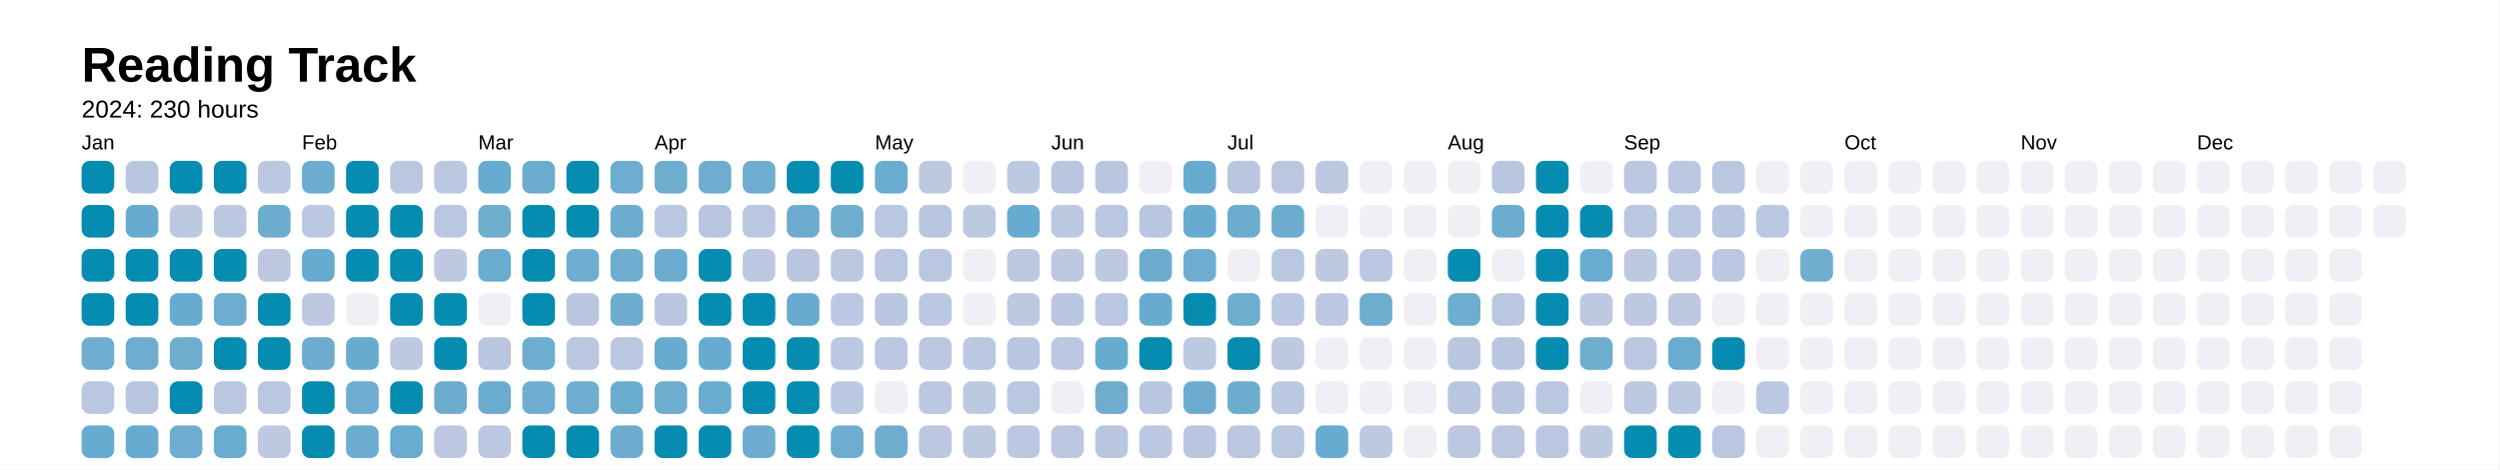
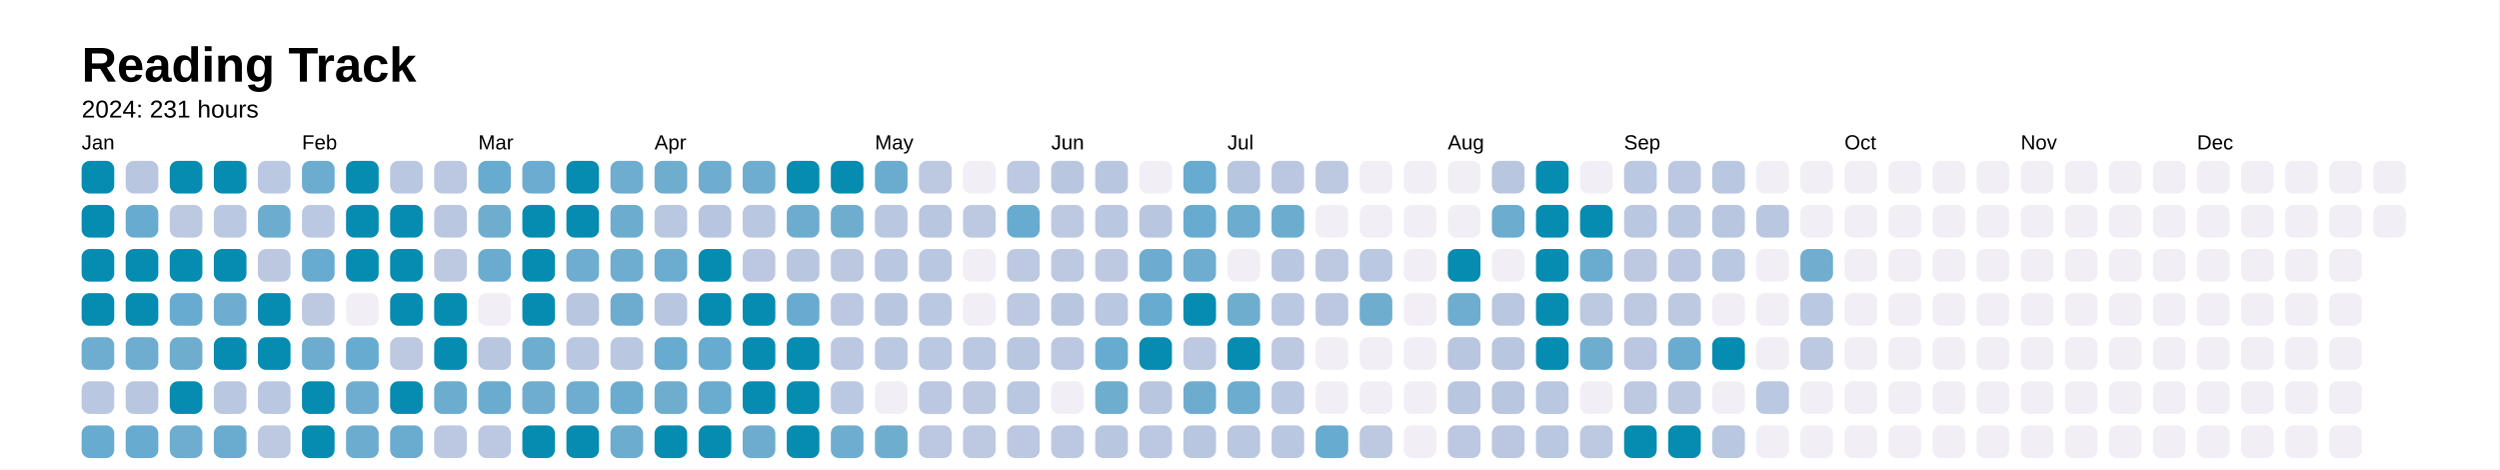
<svg xmlns="http://www.w3.org/2000/svg" baseProfile="full" height="57.5mm" version="1.1" viewBox="0,0,306.2,57.5" width="306.2mm">
  <defs />
  <rect fill="#FFFFFF" height="57.5" width="306.2" x="0" y="0" />
  <text fill="#000000" style="font-size:6px; font-family:Arial; font-weight:bold;" x="10" y="10">Reading Track</text>
-   <text fill="#000000" style="font-size:3px; font-family:Arial;" x="10" y="14.4">2024: 230 hours</text>
+   <text fill="#000000" style="font-size:3px; font-family:Arial;" x="10" y="14.4">2024: 231 hours</text>
  <text fill="#000000" style="font-size:2.5px; font-family:Arial" x="10" y="18.3">Jan</text>
  <rect fill="#058cb0" height="4" rx="1" ry="1" width="4" x="10" y="19.7" />
  <rect fill="#058cb0" height="4" rx="1" ry="1" width="4" x="10" y="25.1" />
  <rect fill="#058cb0" height="4" rx="1" ry="1" width="4" x="10" y="30.5" />
  <rect fill="#058cb0" height="4" rx="1" ry="1" width="4" x="10" y="35.9" />
  <rect fill="#6eadcf" height="4" rx="1" ry="1" width="4" x="10" y="41.3" />
  <rect fill="#bac7e0" height="4" rx="1" ry="1" width="4" x="10" y="46.7" />
  <rect fill="#67abd0" height="4" rx="1" ry="1" width="4" x="10" y="52.1" />
  <rect fill="#b8c6e0" height="4" rx="1" ry="1" width="4" x="15.4" y="19.7" />
  <rect fill="#68abd0" height="4" rx="1" ry="1" width="4" x="15.4" y="25.1" />
  <rect fill="#058cb0" height="4" rx="1" ry="1" width="4" x="15.4" y="30.5" />
  <rect fill="#058cb0" height="4" rx="1" ry="1" width="4" x="15.4" y="35.9" />
  <rect fill="#6eadcf" height="4" rx="1" ry="1" width="4" x="15.4" y="41.3" />
  <rect fill="#b9c6e0" height="4" rx="1" ry="1" width="4" x="15.4" y="46.7" />
  <rect fill="#67abd0" height="4" rx="1" ry="1" width="4" x="15.4" y="52.1" />
  <rect fill="#058cb0" height="4" rx="1" ry="1" width="4" x="20.8" y="19.7" />
  <rect fill="#bcc9e1" height="4" rx="1" ry="1" width="4" x="20.8" y="25.1" />
  <rect fill="#058cb0" height="4" rx="1" ry="1" width="4" x="20.8" y="30.5" />
  <rect fill="#68abd0" height="4" rx="1" ry="1" width="4" x="20.8" y="35.9" />
  <rect fill="#6fadcf" height="4" rx="1" ry="1" width="4" x="20.8" y="41.3" />
  <rect fill="#058cb0" height="4" rx="1" ry="1" width="4" x="20.8" y="46.7" />
  <rect fill="#6eadcf" height="4" rx="1" ry="1" width="4" x="20.8" y="52.1" />
  <rect fill="#058cb0" height="4" rx="1" ry="1" width="4" x="26.2" y="19.7" />
  <rect fill="#bbc8e1" height="4" rx="1" ry="1" width="4" x="26.2" y="25.1" />
  <rect fill="#058cb0" height="4" rx="1" ry="1" width="4" x="26.2" y="30.5" />
  <rect fill="#6eadcf" height="4" rx="1" ry="1" width="4" x="26.2" y="35.9" />
  <rect fill="#058cb0" height="4" rx="1" ry="1" width="4" x="26.2" y="41.3" />
  <rect fill="#b9c7e0" height="4" rx="1" ry="1" width="4" x="26.2" y="46.7" />
  <rect fill="#6aacd0" height="4" rx="1" ry="1" width="4" x="26.2" y="52.1" />
  <rect fill="#bbc8e1" height="4" rx="1" ry="1" width="4" x="31.6" y="19.7" />
  <rect fill="#6caccf" height="4" rx="1" ry="1" width="4" x="31.6" y="25.1" />
  <rect fill="#bbc8e0" height="4" rx="1" ry="1" width="4" x="31.6" y="30.5" />
  <rect fill="#058cb0" height="4" rx="1" ry="1" width="4" x="31.6" y="35.9" />
  <rect fill="#058cb0" height="4" rx="1" ry="1" width="4" x="31.6" y="41.3" />
  <rect fill="#bac7e0" height="4" rx="1" ry="1" width="4" x="31.6" y="46.7" />
  <rect fill="#bcc9e1" height="4" rx="1" ry="1" width="4" x="31.6" y="52.1" />
  <text fill="#000000" style="font-size:2.5px; font-family:Arial" x="37.0" y="18.3">Feb</text>
  <rect fill="#6caccf" height="4" rx="1" ry="1" width="4" x="37.0" y="19.7" />
  <rect fill="#bbc8e1" height="4" rx="1" ry="1" width="4" x="37.0" y="25.1" />
  <rect fill="#68abd0" height="4" rx="1" ry="1" width="4" x="37.0" y="30.5" />
  <rect fill="#bdc9e1" height="4" rx="1" ry="1" width="4" x="37.0" y="35.9" />
  <rect fill="#6daccf" height="4" rx="1" ry="1" width="4" x="37.0" y="41.3" />
  <rect fill="#058cb0" height="4" rx="1" ry="1" width="4" x="37.0" y="46.7" />
  <rect fill="#058cb0" height="4" rx="1" ry="1" width="4" x="37.0" y="52.1" />
  <rect fill="#058cb0" height="4" rx="1" ry="1" width="4" x="42.4" y="19.7" />
  <rect fill="#058cb0" height="4" rx="1" ry="1" width="4" x="42.4" y="25.1" />
  <rect fill="#058cb0" height="4" rx="1" ry="1" width="4" x="42.4" y="30.5" />
  <rect fill="#f1eef6" height="4" rx="1" ry="1" width="4" x="42.4" y="35.9" />
  <rect fill="#67abd0" height="4" rx="1" ry="1" width="4" x="42.4" y="41.3" />
  <rect fill="#6eadcf" height="4" rx="1" ry="1" width="4" x="42.4" y="46.7" />
  <rect fill="#6baccf" height="4" rx="1" ry="1" width="4" x="42.4" y="52.1" />
  <rect fill="#bac7e0" height="4" rx="1" ry="1" width="4" x="47.8" y="19.7" />
  <rect fill="#058cb0" height="4" rx="1" ry="1" width="4" x="47.8" y="25.1" />
  <rect fill="#058cb0" height="4" rx="1" ry="1" width="4" x="47.8" y="30.5" />
  <rect fill="#058cb0" height="4" rx="1" ry="1" width="4" x="47.8" y="35.9" />
  <rect fill="#bdc9e1" height="4" rx="1" ry="1" width="4" x="47.8" y="41.3" />
  <rect fill="#058cb0" height="4" rx="1" ry="1" width="4" x="47.8" y="46.7" />
  <rect fill="#6aacd0" height="4" rx="1" ry="1" width="4" x="47.8" y="52.1" />
  <rect fill="#bcc8e1" height="4" rx="1" ry="1" width="4" x="53.2" y="19.7" />
  <rect fill="#bac7e0" height="4" rx="1" ry="1" width="4" x="53.2" y="25.1" />
  <rect fill="#bdc9e1" height="4" rx="1" ry="1" width="4" x="53.2" y="30.5" />
  <rect fill="#058cb0" height="4" rx="1" ry="1" width="4" x="53.2" y="35.9" />
  <rect fill="#058cb0" height="4" rx="1" ry="1" width="4" x="53.2" y="41.3" />
  <rect fill="#6caccf" height="4" rx="1" ry="1" width="4" x="53.2" y="46.7" />
  <rect fill="#bcc8e1" height="4" rx="1" ry="1" width="4" x="53.2" y="52.1" />
  <text fill="#000000" style="font-size:2.5px; font-family:Arial" x="58.6" y="18.3">Mar</text>
  <rect fill="#68abd0" height="4" rx="1" ry="1" width="4" x="58.6" y="19.7" />
  <rect fill="#6fadcf" height="4" rx="1" ry="1" width="4" x="58.6" y="25.1" />
  <rect fill="#69acd0" height="4" rx="1" ry="1" width="4" x="58.6" y="30.5" />
  <rect fill="#f1eef6" height="4" rx="1" ry="1" width="4" x="58.6" y="35.9" />
  <rect fill="#b9c6e0" height="4" rx="1" ry="1" width="4" x="58.6" y="41.3" />
  <rect fill="#69acd0" height="4" rx="1" ry="1" width="4" x="58.6" y="46.7" />
  <rect fill="#bcc8e1" height="4" rx="1" ry="1" width="4" x="58.6" y="52.1" />
  <rect fill="#6bacd0" height="4" rx="1" ry="1" width="4" x="64" y="19.7" />
  <rect fill="#058cb0" height="4" rx="1" ry="1" width="4" x="64" y="25.1" />
  <rect fill="#058cb0" height="4" rx="1" ry="1" width="4" x="64" y="30.5" />
  <rect fill="#058cb0" height="4" rx="1" ry="1" width="4" x="64" y="35.9" />
  <rect fill="#6dadcf" height="4" rx="1" ry="1" width="4" x="64" y="41.3" />
  <rect fill="#6eadcf" height="4" rx="1" ry="1" width="4" x="64" y="46.7" />
  <rect fill="#058cb0" height="4" rx="1" ry="1" width="4" x="64" y="52.1" />
  <rect fill="#058cb0" height="4" rx="1" ry="1" width="4" x="69.4" y="19.7" />
  <rect fill="#058cb0" height="4" rx="1" ry="1" width="4" x="69.4" y="25.1" />
  <rect fill="#6eadcf" height="4" rx="1" ry="1" width="4" x="69.4" y="30.5" />
  <rect fill="#b9c6e0" height="4" rx="1" ry="1" width="4" x="69.4" y="35.9" />
  <rect fill="#bac7e0" height="4" rx="1" ry="1" width="4" x="69.4" y="41.3" />
  <rect fill="#6eadcf" height="4" rx="1" ry="1" width="4" x="69.4" y="46.7" />
  <rect fill="#058cb0" height="4" rx="1" ry="1" width="4" x="69.4" y="52.1" />
  <rect fill="#6eadcf" height="4" rx="1" ry="1" width="4" x="74.8" y="19.7" />
  <rect fill="#6baccf" height="4" rx="1" ry="1" width="4" x="74.8" y="25.1" />
  <rect fill="#6eadcf" height="4" rx="1" ry="1" width="4" x="74.8" y="30.5" />
  <rect fill="#6daccf" height="4" rx="1" ry="1" width="4" x="74.8" y="35.9" />
  <rect fill="#bac7e0" height="4" rx="1" ry="1" width="4" x="74.8" y="41.3" />
  <rect fill="#69acd0" height="4" rx="1" ry="1" width="4" x="74.8" y="46.7" />
  <rect fill="#6caccf" height="4" rx="1" ry="1" width="4" x="74.8" y="52.1" />
  <text fill="#000000" style="font-size:2.5px; font-family:Arial" x="80.2" y="18.3">Apr</text>
  <rect fill="#6fadcf" height="4" rx="1" ry="1" width="4" x="80.2" y="19.7" />
  <rect fill="#bac7e0" height="4" rx="1" ry="1" width="4" x="80.2" y="25.1" />
  <rect fill="#6bacd0" height="4" rx="1" ry="1" width="4" x="80.2" y="30.5" />
  <rect fill="#b8c6e0" height="4" rx="1" ry="1" width="4" x="80.2" y="35.9" />
  <rect fill="#67abd0" height="4" rx="1" ry="1" width="4" x="80.2" y="41.3" />
  <rect fill="#6fadcf" height="4" rx="1" ry="1" width="4" x="80.2" y="46.7" />
  <rect fill="#058cb0" height="4" rx="1" ry="1" width="4" x="80.2" y="52.1" />
  <rect fill="#6eadcf" height="4" rx="1" ry="1" width="4" x="85.6" y="19.7" />
  <rect fill="#b7c5e0" height="4" rx="1" ry="1" width="4" x="85.6" y="25.1" />
  <rect fill="#058cb0" height="4" rx="1" ry="1" width="4" x="85.6" y="30.5" />
  <rect fill="#058cb0" height="4" rx="1" ry="1" width="4" x="85.6" y="35.9" />
  <rect fill="#67abd0" height="4" rx="1" ry="1" width="4" x="85.6" y="41.3" />
  <rect fill="#6aacd0" height="4" rx="1" ry="1" width="4" x="85.6" y="46.7" />
  <rect fill="#058cb0" height="4" rx="1" ry="1" width="4" x="85.6" y="52.1" />
  <rect fill="#6eadcf" height="4" rx="1" ry="1" width="4" x="91" y="19.7" />
  <rect fill="#bac7e0" height="4" rx="1" ry="1" width="4" x="91" y="25.1" />
  <rect fill="#bcc8e1" height="4" rx="1" ry="1" width="4" x="91" y="30.5" />
  <rect fill="#058cb0" height="4" rx="1" ry="1" width="4" x="91" y="35.9" />
  <rect fill="#058cb0" height="4" rx="1" ry="1" width="4" x="91" y="41.3" />
  <rect fill="#058cb0" height="4" rx="1" ry="1" width="4" x="91" y="46.7" />
  <rect fill="#6daccf" height="4" rx="1" ry="1" width="4" x="91" y="52.1" />
  <rect fill="#058cb0" height="4" rx="1" ry="1" width="4" x="96.4" y="19.7" />
  <rect fill="#6daccf" height="4" rx="1" ry="1" width="4" x="96.4" y="25.1" />
  <rect fill="#b9c6e0" height="4" rx="1" ry="1" width="4" x="96.4" y="30.5" />
  <rect fill="#69abd0" height="4" rx="1" ry="1" width="4" x="96.4" y="35.9" />
  <rect fill="#058cb0" height="4" rx="1" ry="1" width="4" x="96.4" y="41.3" />
  <rect fill="#058cb0" height="4" rx="1" ry="1" width="4" x="96.4" y="46.7" />
  <rect fill="#058cb0" height="4" rx="1" ry="1" width="4" x="96.4" y="52.1" />
  <rect fill="#058cb0" height="4" rx="1" ry="1" width="4" x="101.8" y="19.7" />
  <rect fill="#6fadcf" height="4" rx="1" ry="1" width="4" x="101.8" y="25.1" />
  <rect fill="#bbc8e0" height="4" rx="1" ry="1" width="4" x="101.8" y="30.5" />
  <rect fill="#bcc8e1" height="4" rx="1" ry="1" width="4" x="101.8" y="35.9" />
  <rect fill="#bcc8e1" height="4" rx="1" ry="1" width="4" x="101.8" y="41.3" />
  <rect fill="#bbc8e1" height="4" rx="1" ry="1" width="4" x="101.8" y="46.7" />
  <rect fill="#6eadcf" height="4" rx="1" ry="1" width="4" x="101.8" y="52.1" />
  <text fill="#000000" style="font-size:2.5px; font-family:Arial" x="107.2" y="18.3">May</text>
  <rect fill="#6aacd0" height="4" rx="1" ry="1" width="4" x="107.2" y="19.7" />
  <rect fill="#bac7e0" height="4" rx="1" ry="1" width="4" x="107.2" y="25.1" />
  <rect fill="#bac7e0" height="4" rx="1" ry="1" width="4" x="107.2" y="30.5" />
  <rect fill="#b8c6e0" height="4" rx="1" ry="1" width="4" x="107.2" y="35.9" />
  <rect fill="#bbc8e1" height="4" rx="1" ry="1" width="4" x="107.2" y="41.3" />
  <rect fill="#f1eef6" height="4" rx="1" ry="1" width="4" x="107.2" y="46.7" />
  <rect fill="#6fadcf" height="4" rx="1" ry="1" width="4" x="107.2" y="52.1" />
  <rect fill="#bdc9e1" height="4" rx="1" ry="1" width="4" x="112.6" y="19.7" />
  <rect fill="#b8c6e0" height="4" rx="1" ry="1" width="4" x="112.6" y="25.1" />
  <rect fill="#bac7e0" height="4" rx="1" ry="1" width="4" x="112.6" y="30.5" />
  <rect fill="#bbc8e1" height="4" rx="1" ry="1" width="4" x="112.6" y="35.9" />
  <rect fill="#bbc8e1" height="4" rx="1" ry="1" width="4" x="112.6" y="41.3" />
  <rect fill="#bcc8e1" height="4" rx="1" ry="1" width="4" x="112.6" y="46.7" />
  <rect fill="#bcc8e1" height="4" rx="1" ry="1" width="4" x="112.6" y="52.1" />
  <rect fill="#f1eef6" height="4" rx="1" ry="1" width="4" x="118" y="19.7" />
  <rect fill="#bcc9e1" height="4" rx="1" ry="1" width="4" x="118" y="25.1" />
  <rect fill="#f1eef6" height="4" rx="1" ry="1" width="4" x="118" y="30.5" />
  <rect fill="#f1eef6" height="4" rx="1" ry="1" width="4" x="118" y="35.9" />
  <rect fill="#bbc8e1" height="4" rx="1" ry="1" width="4" x="118" y="41.3" />
  <rect fill="#bdc9e1" height="4" rx="1" ry="1" width="4" x="118" y="46.7" />
  <rect fill="#bdc9e1" height="4" rx="1" ry="1" width="4" x="118" y="52.1" />
  <rect fill="#bdc9e1" height="4" rx="1" ry="1" width="4" x="123.4" y="19.7" />
  <rect fill="#67abd0" height="4" rx="1" ry="1" width="4" x="123.4" y="25.1" />
  <rect fill="#bcc9e1" height="4" rx="1" ry="1" width="4" x="123.4" y="30.5" />
  <rect fill="#bdc9e1" height="4" rx="1" ry="1" width="4" x="123.4" y="35.9" />
  <rect fill="#b8c6e0" height="4" rx="1" ry="1" width="4" x="123.4" y="41.3" />
  <rect fill="#bac7e0" height="4" rx="1" ry="1" width="4" x="123.4" y="46.7" />
  <rect fill="#bcc8e1" height="4" rx="1" ry="1" width="4" x="123.4" y="52.1" />
  <text fill="#000000" style="font-size:2.5px; font-family:Arial" x="128.8" y="18.3">Jun</text>
  <rect fill="#b9c6e0" height="4" rx="1" ry="1" width="4" x="128.8" y="19.7" />
  <rect fill="#bcc9e1" height="4" rx="1" ry="1" width="4" x="128.8" y="25.1" />
  <rect fill="#bdc9e1" height="4" rx="1" ry="1" width="4" x="128.8" y="30.5" />
  <rect fill="#b8c6e0" height="4" rx="1" ry="1" width="4" x="128.8" y="35.9" />
  <rect fill="#bcc8e1" height="4" rx="1" ry="1" width="4" x="128.8" y="41.3" />
  <rect fill="#f1eef6" height="4" rx="1" ry="1" width="4" x="128.8" y="46.7" />
  <rect fill="#bcc8e1" height="4" rx="1" ry="1" width="4" x="128.8" y="52.1" />
  <rect fill="#b9c6e0" height="4" rx="1" ry="1" width="4" x="134.2" y="19.7" />
  <rect fill="#bac7e0" height="4" rx="1" ry="1" width="4" x="134.2" y="25.1" />
  <rect fill="#bdc9e1" height="4" rx="1" ry="1" width="4" x="134.2" y="30.5" />
  <rect fill="#bac7e0" height="4" rx="1" ry="1" width="4" x="134.2" y="35.9" />
  <rect fill="#67abd0" height="4" rx="1" ry="1" width="4" x="134.2" y="41.3" />
  <rect fill="#6fadcf" height="4" rx="1" ry="1" width="4" x="134.2" y="46.7" />
  <rect fill="#b9c6e0" height="4" rx="1" ry="1" width="4" x="134.2" y="52.1" />
  <rect fill="#f1eef6" height="4" rx="1" ry="1" width="4" x="139.6" y="19.7" />
  <rect fill="#b8c6e0" height="4" rx="1" ry="1" width="4" x="139.6" y="25.1" />
  <rect fill="#6daccf" height="4" rx="1" ry="1" width="4" x="139.6" y="30.5" />
  <rect fill="#67abd0" height="4" rx="1" ry="1" width="4" x="139.6" y="35.9" />
  <rect fill="#058cb0" height="4" rx="1" ry="1" width="4" x="139.6" y="41.3" />
  <rect fill="#b8c6e0" height="4" rx="1" ry="1" width="4" x="139.6" y="46.7" />
  <rect fill="#bcc8e1" height="4" rx="1" ry="1" width="4" x="139.6" y="52.1" />
  <rect fill="#67abd0" height="4" rx="1" ry="1" width="4" x="145" y="19.7" />
  <rect fill="#67abd0" height="4" rx="1" ry="1" width="4" x="145" y="25.1" />
  <rect fill="#6eadcf" height="4" rx="1" ry="1" width="4" x="145" y="30.5" />
  <rect fill="#058cb0" height="4" rx="1" ry="1" width="4" x="145" y="35.9" />
  <rect fill="#bdc9e1" height="4" rx="1" ry="1" width="4" x="145" y="41.3" />
  <rect fill="#6daccf" height="4" rx="1" ry="1" width="4" x="145" y="46.7" />
  <rect fill="#b8c6e0" height="4" rx="1" ry="1" width="4" x="145" y="52.1" />
  <text fill="#000000" style="font-size:2.5px; font-family:Arial" x="150.4" y="18.3">Jul</text>
  <rect fill="#b8c6e0" height="4" rx="1" ry="1" width="4" x="150.4" y="19.7" />
  <rect fill="#6baccf" height="4" rx="1" ry="1" width="4" x="150.4" y="25.1" />
  <rect fill="#f1eef6" height="4" rx="1" ry="1" width="4" x="150.4" y="30.5" />
  <rect fill="#6fadcf" height="4" rx="1" ry="1" width="4" x="150.4" y="35.9" />
  <rect fill="#058cb0" height="4" rx="1" ry="1" width="4" x="150.4" y="41.3" />
  <rect fill="#6caccf" height="4" rx="1" ry="1" width="4" x="150.4" y="46.7" />
  <rect fill="#b9c7e0" height="4" rx="1" ry="1" width="4" x="150.4" y="52.1" />
  <rect fill="#bbc7e0" height="4" rx="1" ry="1" width="4" x="155.8" y="19.7" />
  <rect fill="#6caccf" height="4" rx="1" ry="1" width="4" x="155.8" y="25.1" />
  <rect fill="#bac7e0" height="4" rx="1" ry="1" width="4" x="155.8" y="30.5" />
  <rect fill="#bbc8e1" height="4" rx="1" ry="1" width="4" x="155.8" y="35.9" />
  <rect fill="#bdc9e1" height="4" rx="1" ry="1" width="4" x="155.8" y="41.3" />
  <rect fill="#bbc8e1" height="4" rx="1" ry="1" width="4" x="155.8" y="46.7" />
  <rect fill="#bac7e0" height="4" rx="1" ry="1" width="4" x="155.8" y="52.1" />
  <rect fill="#bcc9e1" height="4" rx="1" ry="1" width="4" x="161.2" y="19.7" />
  <rect fill="#f1eef6" height="4" rx="1" ry="1" width="4" x="161.2" y="25.1" />
  <rect fill="#bdc9e1" height="4" rx="1" ry="1" width="4" x="161.2" y="30.5" />
  <rect fill="#bcc8e1" height="4" rx="1" ry="1" width="4" x="161.2" y="35.9" />
  <rect fill="#f1eef6" height="4" rx="1" ry="1" width="4" x="161.2" y="41.3" />
  <rect fill="#f1eef6" height="4" rx="1" ry="1" width="4" x="161.2" y="46.7" />
  <rect fill="#68abd0" height="4" rx="1" ry="1" width="4" x="161.2" y="52.1" />
  <rect fill="#f1eef6" height="4" rx="1" ry="1" width="4" x="166.6" y="19.7" />
  <rect fill="#f1eef6" height="4" rx="1" ry="1" width="4" x="166.6" y="25.1" />
  <rect fill="#bbc8e1" height="4" rx="1" ry="1" width="4" x="166.6" y="30.5" />
  <rect fill="#6fadcf" height="4" rx="1" ry="1" width="4" x="166.6" y="35.9" />
  <rect fill="#f1eef6" height="4" rx="1" ry="1" width="4" x="166.6" y="41.3" />
  <rect fill="#f1eef6" height="4" rx="1" ry="1" width="4" x="166.6" y="46.7" />
  <rect fill="#bdc9e1" height="4" rx="1" ry="1" width="4" x="166.6" y="52.1" />
  <rect fill="#f1eef6" height="4" rx="1" ry="1" width="4" x="172" y="19.7" />
  <rect fill="#f1eef6" height="4" rx="1" ry="1" width="4" x="172" y="25.1" />
  <rect fill="#f1eef6" height="4" rx="1" ry="1" width="4" x="172" y="30.5" />
  <rect fill="#f1eef6" height="4" rx="1" ry="1" width="4" x="172" y="35.9" />
  <rect fill="#f1eef6" height="4" rx="1" ry="1" width="4" x="172" y="41.3" />
  <rect fill="#f1eef6" height="4" rx="1" ry="1" width="4" x="172" y="46.7" />
  <rect fill="#f1eef6" height="4" rx="1" ry="1" width="4" x="172" y="52.1" />
  <text fill="#000000" style="font-size:2.5px; font-family:Arial" x="177.4" y="18.3">Aug</text>
  <rect fill="#f1eef6" height="4" rx="1" ry="1" width="4" x="177.4" y="19.7" />
  <rect fill="#f1eef6" height="4" rx="1" ry="1" width="4" x="177.4" y="25.1" />
  <rect fill="#058cb0" height="4" rx="1" ry="1" width="4" x="177.4" y="30.5" />
  <rect fill="#6eadcf" height="4" rx="1" ry="1" width="4" x="177.4" y="35.9" />
  <rect fill="#b9c6e0" height="4" rx="1" ry="1" width="4" x="177.4" y="41.3" />
  <rect fill="#b9c6e0" height="4" rx="1" ry="1" width="4" x="177.4" y="46.7" />
  <rect fill="#bcc8e1" height="4" rx="1" ry="1" width="4" x="177.4" y="52.1" />
  <rect fill="#b9c6e0" height="4" rx="1" ry="1" width="4" x="182.8" y="19.7" />
  <rect fill="#6baccf" height="4" rx="1" ry="1" width="4" x="182.8" y="25.1" />
  <rect fill="#f1eef6" height="4" rx="1" ry="1" width="4" x="182.8" y="30.5" />
  <rect fill="#b9c7e0" height="4" rx="1" ry="1" width="4" x="182.8" y="35.9" />
  <rect fill="#b9c6e0" height="4" rx="1" ry="1" width="4" x="182.8" y="41.3" />
  <rect fill="#b8c6e0" height="4" rx="1" ry="1" width="4" x="182.8" y="46.7" />
  <rect fill="#bbc7e0" height="4" rx="1" ry="1" width="4" x="182.8" y="52.1" />
  <rect fill="#058cb0" height="4" rx="1" ry="1" width="4" x="188.2" y="19.7" />
  <rect fill="#058cb0" height="4" rx="1" ry="1" width="4" x="188.2" y="25.1" />
  <rect fill="#058cb0" height="4" rx="1" ry="1" width="4" x="188.2" y="30.5" />
  <rect fill="#058cb0" height="4" rx="1" ry="1" width="4" x="188.2" y="35.9" />
  <rect fill="#058cb0" height="4" rx="1" ry="1" width="4" x="188.2" y="41.3" />
  <rect fill="#bac7e0" height="4" rx="1" ry="1" width="4" x="188.2" y="46.7" />
  <rect fill="#bac7e0" height="4" rx="1" ry="1" width="4" x="188.2" y="52.1" />
  <rect fill="#f1eef6" height="4" rx="1" ry="1" width="4" x="193.6" y="19.7" />
  <rect fill="#058cb0" height="4" rx="1" ry="1" width="4" x="193.6" y="25.1" />
  <rect fill="#6aacd0" height="4" rx="1" ry="1" width="4" x="193.6" y="30.5" />
  <rect fill="#bcc9e1" height="4" rx="1" ry="1" width="4" x="193.6" y="35.9" />
  <rect fill="#6fadcf" height="4" rx="1" ry="1" width="4" x="193.6" y="41.3" />
  <rect fill="#f1eef6" height="4" rx="1" ry="1" width="4" x="193.6" y="46.7" />
  <rect fill="#bdc9e1" height="4" rx="1" ry="1" width="4" x="193.6" y="52.1" />
  <text fill="#000000" style="font-size:2.5px; font-family:Arial" x="199" y="18.3">Sep</text>
  <rect fill="#bbc8e1" height="4" rx="1" ry="1" width="4" x="199" y="19.7" />
  <rect fill="#bac7e0" height="4" rx="1" ry="1" width="4" x="199" y="25.1" />
  <rect fill="#bdc9e1" height="4" rx="1" ry="1" width="4" x="199" y="30.5" />
  <rect fill="#bdc9e1" height="4" rx="1" ry="1" width="4" x="199" y="35.9" />
  <rect fill="#bbc7e0" height="4" rx="1" ry="1" width="4" x="199" y="41.3" />
  <rect fill="#bdc9e1" height="4" rx="1" ry="1" width="4" x="199" y="46.7" />
  <rect fill="#058cb0" height="4" rx="1" ry="1" width="4" x="199" y="52.1" />
  <rect fill="#bcc8e1" height="4" rx="1" ry="1" width="4" x="204.4" y="19.7" />
  <rect fill="#bac7e0" height="4" rx="1" ry="1" width="4" x="204.4" y="25.1" />
  <rect fill="#bcc8e1" height="4" rx="1" ry="1" width="4" x="204.4" y="30.5" />
  <rect fill="#bdc9e1" height="4" rx="1" ry="1" width="4" x="204.4" y="35.9" />
  <rect fill="#6aacd0" height="4" rx="1" ry="1" width="4" x="204.4" y="41.3" />
  <rect fill="#bcc9e1" height="4" rx="1" ry="1" width="4" x="204.4" y="46.7" />
  <rect fill="#058cb0" height="4" rx="1" ry="1" width="4" x="204.4" y="52.1" />
  <rect fill="#b9c7e0" height="4" rx="1" ry="1" width="4" x="209.8" y="19.7" />
  <rect fill="#b8c6e0" height="4" rx="1" ry="1" width="4" x="209.8" y="25.1" />
  <rect fill="#bbc8e1" height="4" rx="1" ry="1" width="4" x="209.8" y="30.5" />
  <rect fill="#f1eef6" height="4" rx="1" ry="1" width="4" x="209.8" y="35.9" />
  <rect fill="#058cb0" height="4" rx="1" ry="1" width="4" x="209.8" y="41.3" />
  <rect fill="#f1eef6" height="4" rx="1" ry="1" width="4" x="209.8" y="46.7" />
  <rect fill="#b9c7e0" height="4" rx="1" ry="1" width="4" x="209.8" y="52.1" />
  <rect fill="#f1eef6" height="4" rx="1" ry="1" width="4" x="215.2" y="19.7" />
  <rect fill="#bac7e0" height="4" rx="1" ry="1" width="4" x="215.2" y="25.1" />
  <rect fill="#f1eef6" height="4" rx="1" ry="1" width="4" x="215.2" y="30.5" />
  <rect fill="#f1eef6" height="4" rx="1" ry="1" width="4" x="215.2" y="35.9" />
  <rect fill="#f1eef6" height="4" rx="1" ry="1" width="4" x="215.2" y="41.3" />
  <rect fill="#bbc8e1" height="4" rx="1" ry="1" width="4" x="215.2" y="46.7" />
  <rect fill="#f1eef6" height="4" rx="1" ry="1" width="4" x="215.2" y="52.1" />
  <rect fill="#f1eef6" height="4" rx="1" ry="1" width="4" x="220.6" y="19.7" />
  <rect fill="#f1eef6" height="4" rx="1" ry="1" width="4" x="220.6" y="25.1" />
  <rect fill="#70adcf" height="4" rx="1" ry="1" width="4" x="220.6" y="30.5" />
-   <rect fill="#f1eef6" height="4" rx="1" ry="1" width="4" x="220.6" y="35.9" />
-   <rect fill="#f1eef6" height="4" rx="1" ry="1" width="4" x="220.6" y="41.3" />
+   <rect fill="#bbc8e1" height="4" rx="1" ry="1" width="4" x="220.6" y="35.9" />
+   <rect fill="#bcc9e1" height="4" rx="1" ry="1" width="4" x="220.6" y="41.3" />
  <rect fill="#f1eef6" height="4" rx="1" ry="1" width="4" x="220.6" y="46.7" />
  <rect fill="#f1eef6" height="4" rx="1" ry="1" width="4" x="220.6" y="52.1" />
  <text fill="#000000" style="font-size:2.5px; font-family:Arial" x="226" y="18.3">Oct</text>
  <rect fill="#f1eef6" height="4" rx="1" ry="1" width="4" x="226" y="19.7" />
  <rect fill="#f1eef6" height="4" rx="1" ry="1" width="4" x="226" y="25.1" />
  <rect fill="#f1eef6" height="4" rx="1" ry="1" width="4" x="226" y="30.5" />
  <rect fill="#f1eef6" height="4" rx="1" ry="1" width="4" x="226" y="35.9" />
  <rect fill="#f1eef6" height="4" rx="1" ry="1" width="4" x="226" y="41.3" />
  <rect fill="#f1eef6" height="4" rx="1" ry="1" width="4" x="226" y="46.7" />
  <rect fill="#f1eef6" height="4" rx="1" ry="1" width="4" x="226" y="52.1" />
  <rect fill="#f1eef6" height="4" rx="1" ry="1" width="4" x="231.4" y="19.7" />
  <rect fill="#f1eef6" height="4" rx="1" ry="1" width="4" x="231.4" y="25.1" />
  <rect fill="#f1eef6" height="4" rx="1" ry="1" width="4" x="231.4" y="30.5" />
  <rect fill="#f1eef6" height="4" rx="1" ry="1" width="4" x="231.4" y="35.9" />
  <rect fill="#f1eef6" height="4" rx="1" ry="1" width="4" x="231.4" y="41.3" />
  <rect fill="#f1eef6" height="4" rx="1" ry="1" width="4" x="231.4" y="46.7" />
  <rect fill="#f1eef6" height="4" rx="1" ry="1" width="4" x="231.4" y="52.1" />
  <rect fill="#f1eef6" height="4" rx="1" ry="1" width="4" x="236.8" y="19.7" />
  <rect fill="#f1eef6" height="4" rx="1" ry="1" width="4" x="236.8" y="25.1" />
  <rect fill="#f1eef6" height="4" rx="1" ry="1" width="4" x="236.8" y="30.5" />
  <rect fill="#f1eef6" height="4" rx="1" ry="1" width="4" x="236.8" y="35.9" />
  <rect fill="#f1eef6" height="4" rx="1" ry="1" width="4" x="236.8" y="41.3" />
  <rect fill="#f1eef6" height="4" rx="1" ry="1" width="4" x="236.8" y="46.7" />
  <rect fill="#f1eef6" height="4" rx="1" ry="1" width="4" x="236.8" y="52.1" />
  <rect fill="#f1eef6" height="4" rx="1" ry="1" width="4" x="242.2" y="19.7" />
  <rect fill="#f1eef6" height="4" rx="1" ry="1" width="4" x="242.2" y="25.1" />
  <rect fill="#f1eef6" height="4" rx="1" ry="1" width="4" x="242.2" y="30.5" />
  <rect fill="#f1eef6" height="4" rx="1" ry="1" width="4" x="242.2" y="35.9" />
  <rect fill="#f1eef6" height="4" rx="1" ry="1" width="4" x="242.2" y="41.3" />
  <rect fill="#f1eef6" height="4" rx="1" ry="1" width="4" x="242.2" y="46.7" />
  <rect fill="#f1eef6" height="4" rx="1" ry="1" width="4" x="242.2" y="52.1" />
  <text fill="#000000" style="font-size:2.5px; font-family:Arial" x="247.6" y="18.3">Nov</text>
  <rect fill="#f1eef6" height="4" rx="1" ry="1" width="4" x="247.6" y="19.7" />
  <rect fill="#f1eef6" height="4" rx="1" ry="1" width="4" x="247.6" y="25.1" />
  <rect fill="#f1eef6" height="4" rx="1" ry="1" width="4" x="247.6" y="30.5" />
  <rect fill="#f1eef6" height="4" rx="1" ry="1" width="4" x="247.6" y="35.9" />
  <rect fill="#f1eef6" height="4" rx="1" ry="1" width="4" x="247.6" y="41.3" />
  <rect fill="#f1eef6" height="4" rx="1" ry="1" width="4" x="247.6" y="46.7" />
  <rect fill="#f1eef6" height="4" rx="1" ry="1" width="4" x="247.6" y="52.1" />
  <rect fill="#f1eef6" height="4" rx="1" ry="1" width="4" x="253" y="19.7" />
  <rect fill="#f1eef6" height="4" rx="1" ry="1" width="4" x="253" y="25.1" />
  <rect fill="#f1eef6" height="4" rx="1" ry="1" width="4" x="253" y="30.5" />
  <rect fill="#f1eef6" height="4" rx="1" ry="1" width="4" x="253" y="35.9" />
  <rect fill="#f1eef6" height="4" rx="1" ry="1" width="4" x="253" y="41.3" />
  <rect fill="#f1eef6" height="4" rx="1" ry="1" width="4" x="253" y="46.7" />
  <rect fill="#f1eef6" height="4" rx="1" ry="1" width="4" x="253" y="52.1" />
  <rect fill="#f1eef6" height="4" rx="1" ry="1" width="4" x="258.4" y="19.7" />
  <rect fill="#f1eef6" height="4" rx="1" ry="1" width="4" x="258.4" y="25.1" />
  <rect fill="#f1eef6" height="4" rx="1" ry="1" width="4" x="258.4" y="30.5" />
  <rect fill="#f1eef6" height="4" rx="1" ry="1" width="4" x="258.4" y="35.9" />
  <rect fill="#f1eef6" height="4" rx="1" ry="1" width="4" x="258.4" y="41.3" />
  <rect fill="#f1eef6" height="4" rx="1" ry="1" width="4" x="258.4" y="46.7" />
  <rect fill="#f1eef6" height="4" rx="1" ry="1" width="4" x="258.4" y="52.1" />
  <rect fill="#f1eef6" height="4" rx="1" ry="1" width="4" x="263.8" y="19.7" />
  <rect fill="#f1eef6" height="4" rx="1" ry="1" width="4" x="263.8" y="25.1" />
  <rect fill="#f1eef6" height="4" rx="1" ry="1" width="4" x="263.8" y="30.5" />
  <rect fill="#f1eef6" height="4" rx="1" ry="1" width="4" x="263.8" y="35.9" />
  <rect fill="#f1eef6" height="4" rx="1" ry="1" width="4" x="263.8" y="41.3" />
  <rect fill="#f1eef6" height="4" rx="1" ry="1" width="4" x="263.8" y="46.7" />
  <rect fill="#f1eef6" height="4" rx="1" ry="1" width="4" x="263.8" y="52.1" />
  <text fill="#000000" style="font-size:2.5px; font-family:Arial" x="269.2" y="18.3">Dec</text>
  <rect fill="#f1eef6" height="4" rx="1" ry="1" width="4" x="269.2" y="19.7" />
  <rect fill="#f1eef6" height="4" rx="1" ry="1" width="4" x="269.2" y="25.1" />
  <rect fill="#f1eef6" height="4" rx="1" ry="1" width="4" x="269.2" y="30.5" />
  <rect fill="#f1eef6" height="4" rx="1" ry="1" width="4" x="269.2" y="35.9" />
  <rect fill="#f1eef6" height="4" rx="1" ry="1" width="4" x="269.2" y="41.3" />
  <rect fill="#f1eef6" height="4" rx="1" ry="1" width="4" x="269.2" y="46.7" />
  <rect fill="#f1eef6" height="4" rx="1" ry="1" width="4" x="269.2" y="52.1" />
  <rect fill="#f1eef6" height="4" rx="1" ry="1" width="4" x="274.6" y="19.7" />
  <rect fill="#f1eef6" height="4" rx="1" ry="1" width="4" x="274.6" y="25.1" />
  <rect fill="#f1eef6" height="4" rx="1" ry="1" width="4" x="274.6" y="30.5" />
  <rect fill="#f1eef6" height="4" rx="1" ry="1" width="4" x="274.6" y="35.9" />
  <rect fill="#f1eef6" height="4" rx="1" ry="1" width="4" x="274.6" y="41.3" />
  <rect fill="#f1eef6" height="4" rx="1" ry="1" width="4" x="274.6" y="46.7" />
  <rect fill="#f1eef6" height="4" rx="1" ry="1" width="4" x="274.6" y="52.1" />
  <rect fill="#f1eef6" height="4" rx="1" ry="1" width="4" x="280" y="19.7" />
  <rect fill="#f1eef6" height="4" rx="1" ry="1" width="4" x="280" y="25.1" />
  <rect fill="#f1eef6" height="4" rx="1" ry="1" width="4" x="280" y="30.5" />
  <rect fill="#f1eef6" height="4" rx="1" ry="1" width="4" x="280" y="35.9" />
  <rect fill="#f1eef6" height="4" rx="1" ry="1" width="4" x="280" y="41.3" />
  <rect fill="#f1eef6" height="4" rx="1" ry="1" width="4" x="280" y="46.7" />
  <rect fill="#f1eef6" height="4" rx="1" ry="1" width="4" x="280" y="52.1" />
  <rect fill="#f1eef6" height="4" rx="1" ry="1" width="4" x="285.4" y="19.7" />
  <rect fill="#f1eef6" height="4" rx="1" ry="1" width="4" x="285.4" y="25.1" />
  <rect fill="#f1eef6" height="4" rx="1" ry="1" width="4" x="285.4" y="30.5" />
  <rect fill="#f1eef6" height="4" rx="1" ry="1" width="4" x="285.4" y="35.9" />
  <rect fill="#f1eef6" height="4" rx="1" ry="1" width="4" x="285.4" y="41.3" />
  <rect fill="#f1eef6" height="4" rx="1" ry="1" width="4" x="285.4" y="46.7" />
  <rect fill="#f1eef6" height="4" rx="1" ry="1" width="4" x="285.4" y="52.1" />
  <rect fill="#f1eef6" height="4" rx="1" ry="1" width="4" x="290.8" y="19.7" />
  <rect fill="#f1eef6" height="4" rx="1" ry="1" width="4" x="290.8" y="25.1" />
</svg>
